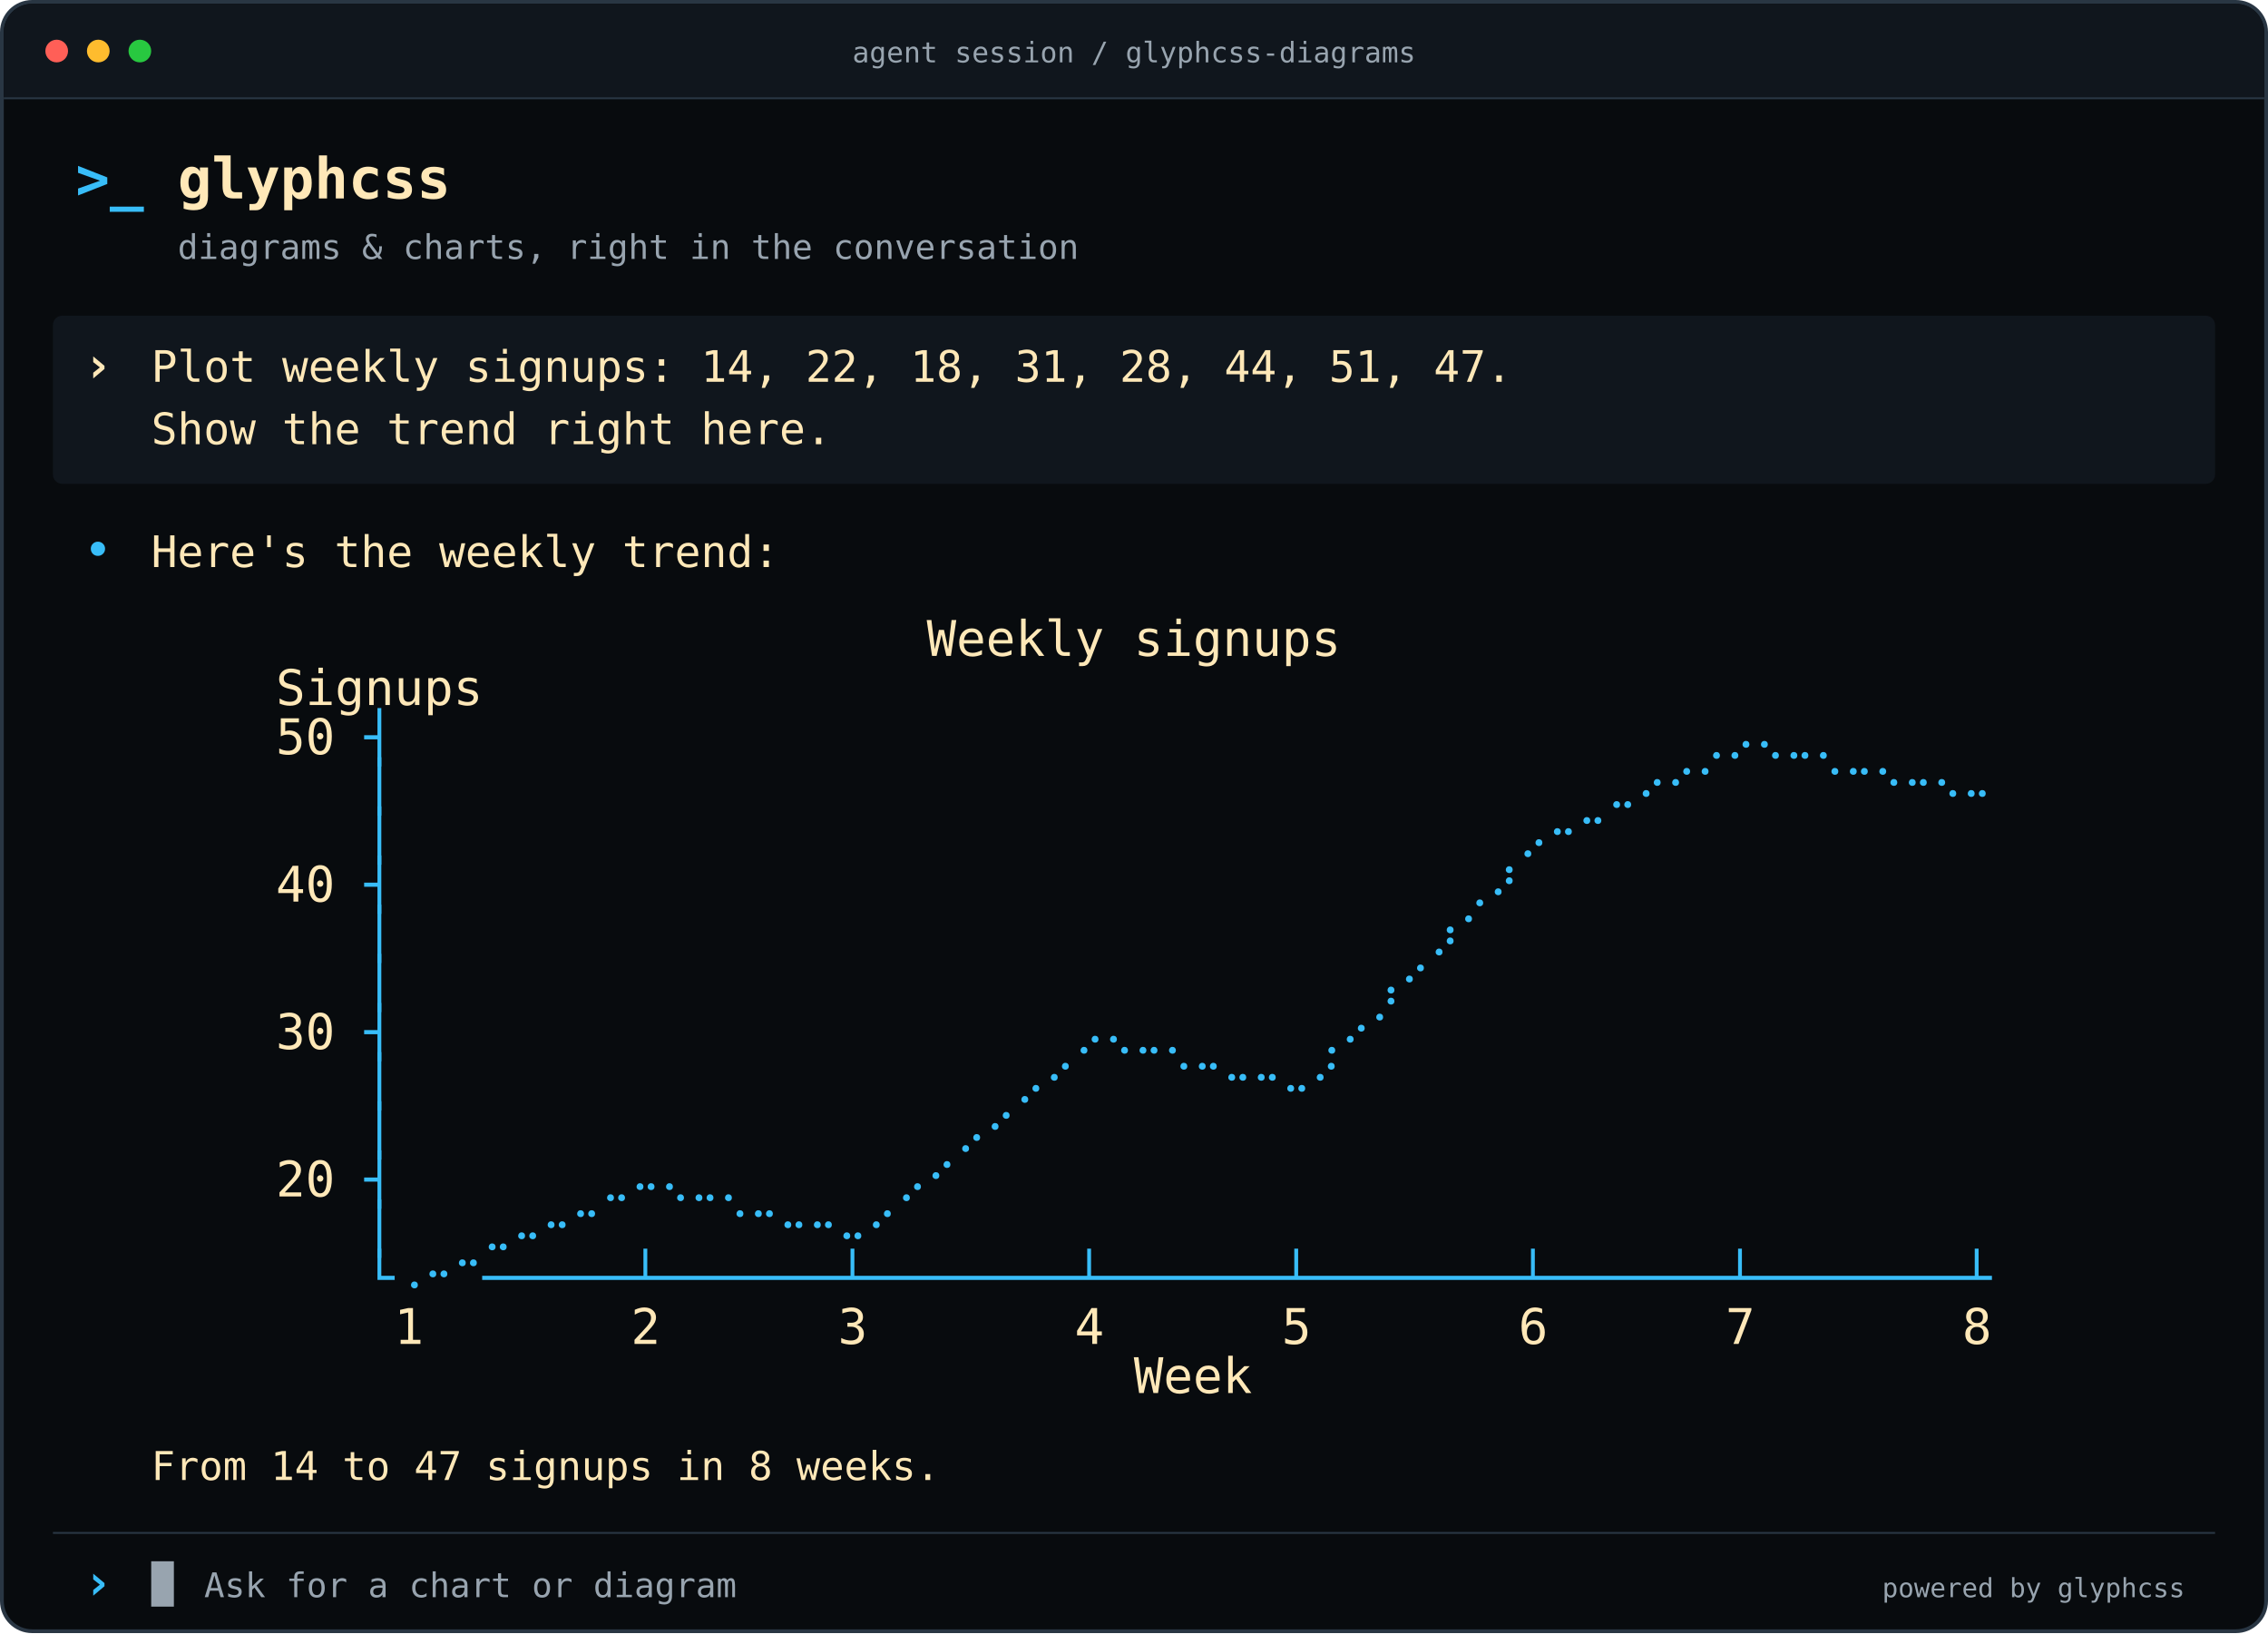
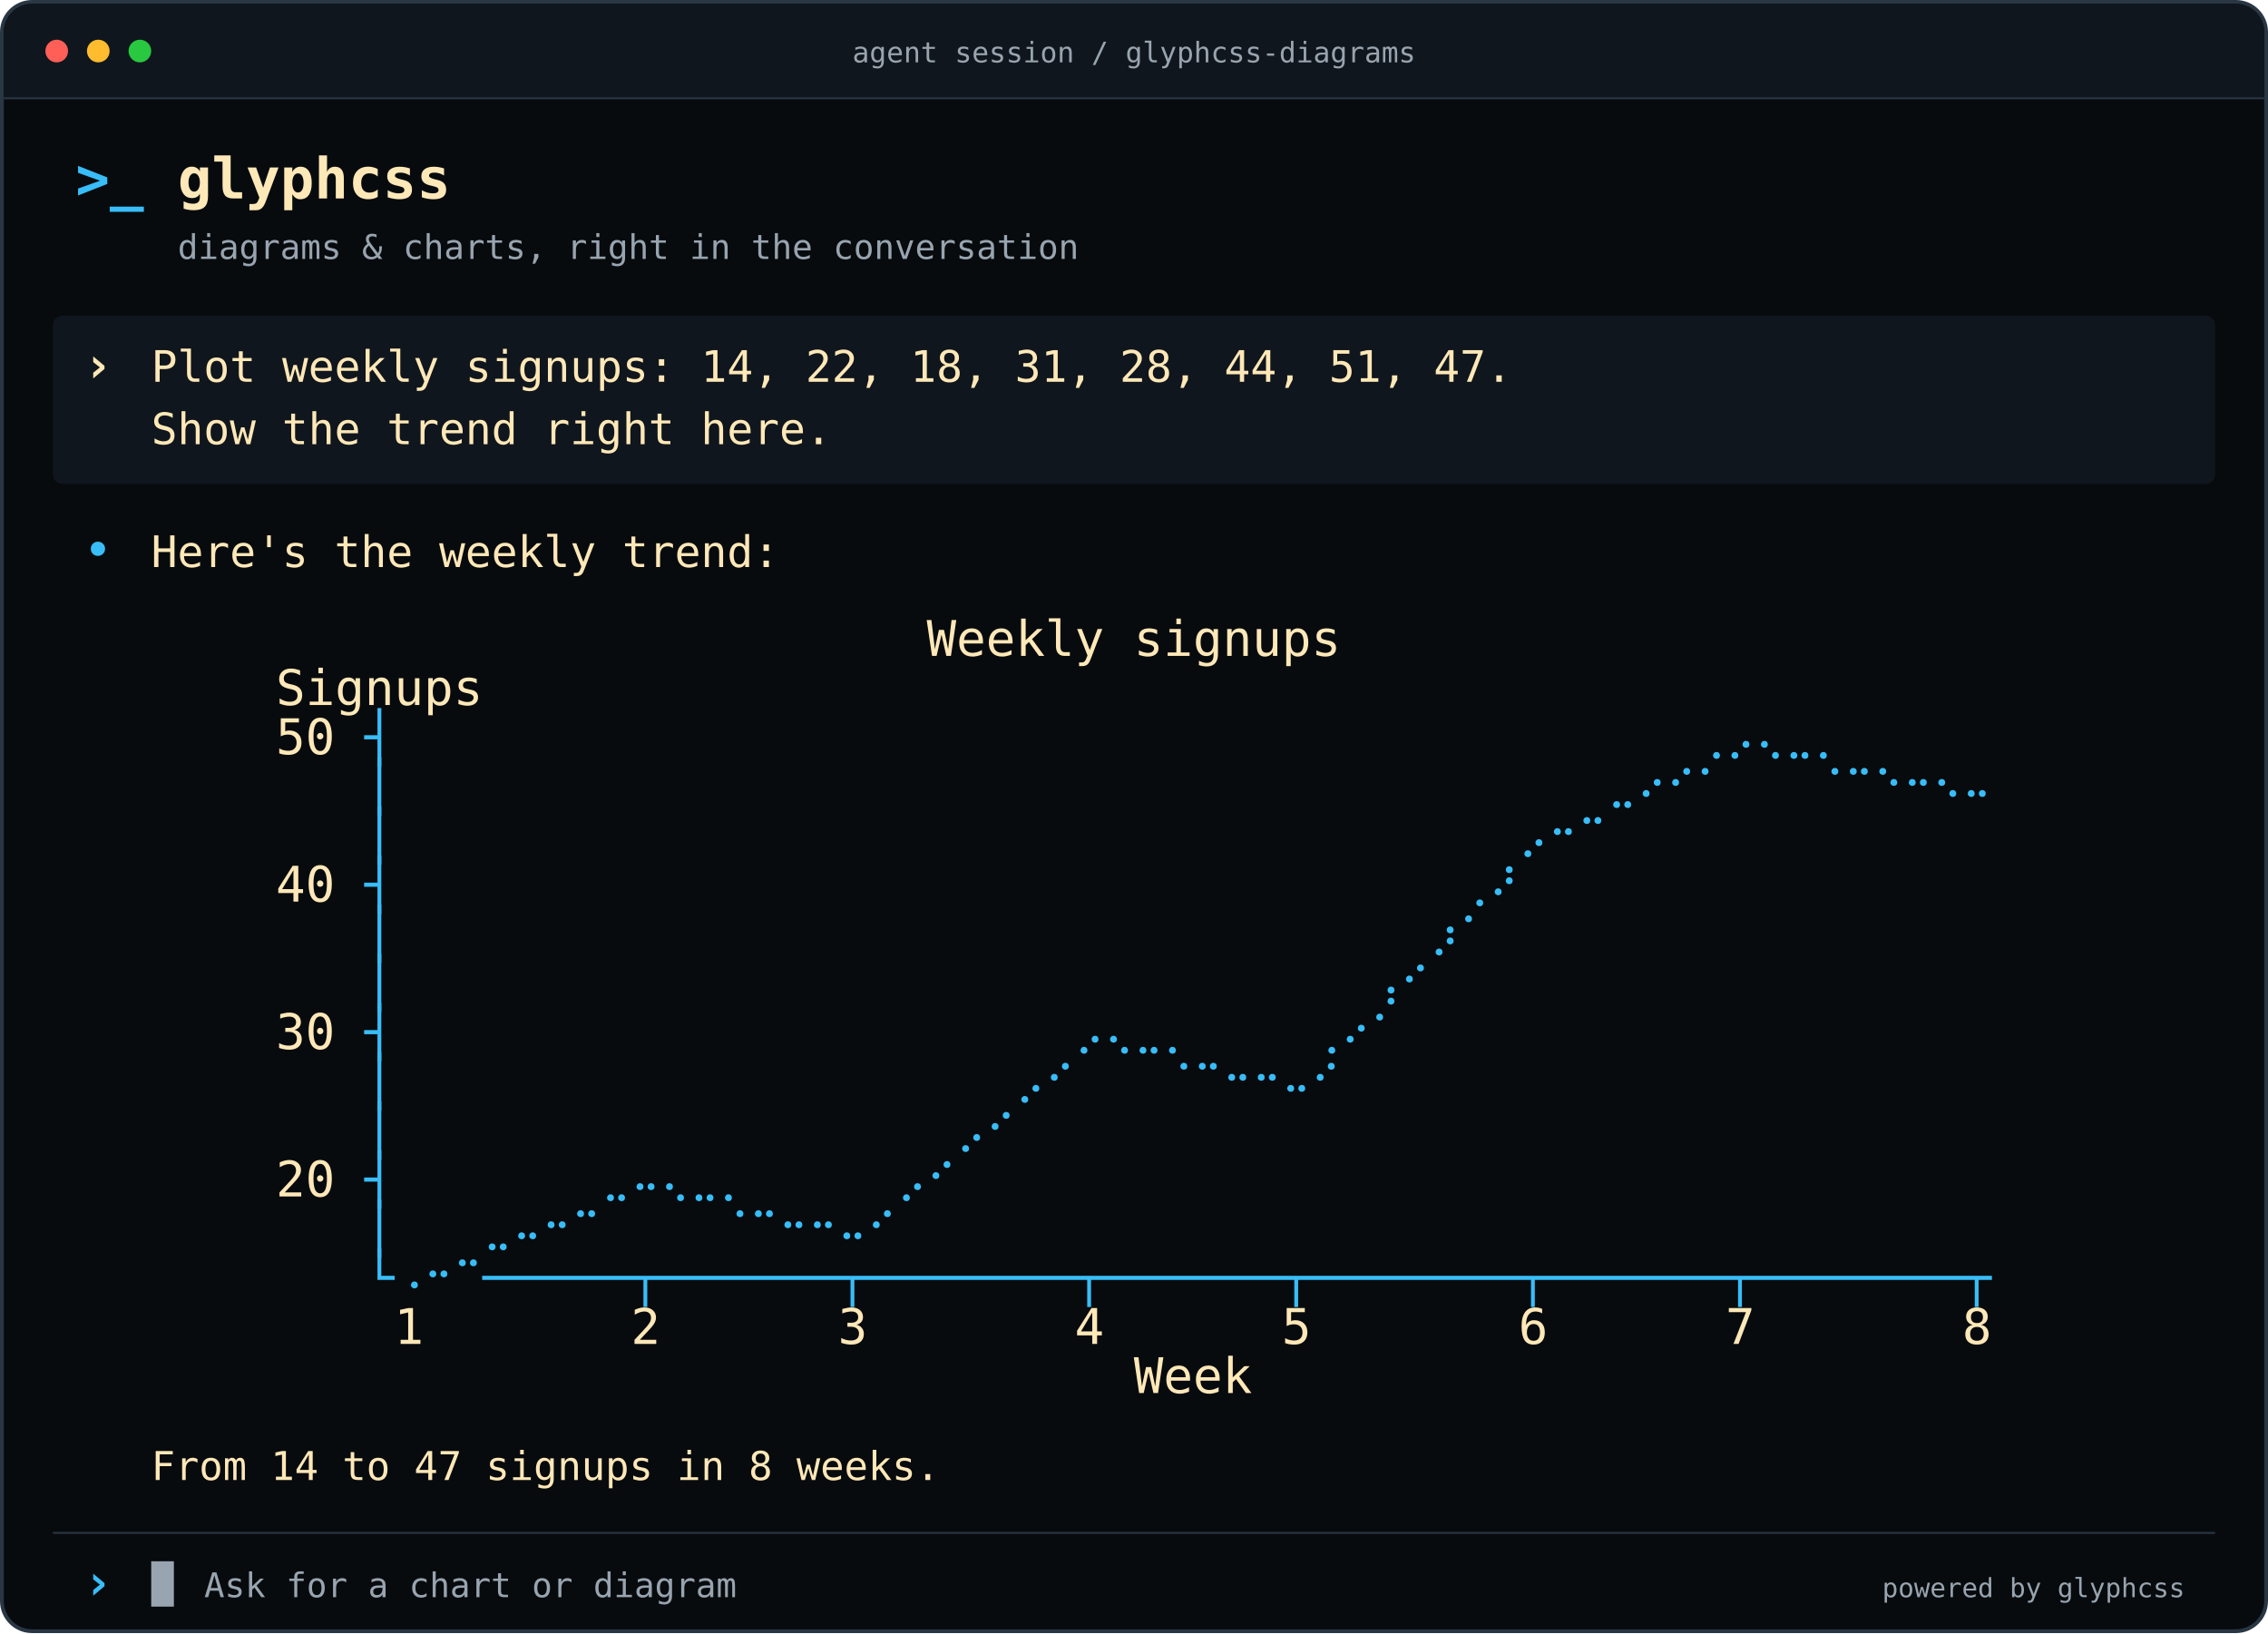
<svg xmlns="http://www.w3.org/2000/svg" width="1200" height="864" viewBox="0 0 1200 864" role="img" aria-labelledby="title desc">
  <rect x="1" y="1" width="1198" height="862" rx="16" fill="#080b0e" stroke="#293643" stroke-width="2" />
  <path d="M17 2h1166a15 15 0 0 1 15 15v35H2V17A15 15 0 0 1 17 2Z" fill="#10161d" />
  <circle cx="30" cy="27" r="6" fill="#ff5f57" />
  <circle cx="52" cy="27" r="6" fill="#febc2e" />
  <circle cx="74" cy="27" r="6" fill="#28c840" />
  <text x="600" y="33" font-family="DejaVu Sans Mono, Liberation Mono, Menlo, Consolas, monospace" font-size="15" fill="#98a4af" text-anchor="middle">agent session / glyphcss-diagrams</text>
  <line x1="2" y1="52" x2="1198" y2="52" stroke="#293643" />
  <text x="40" y="105" font-family="DejaVu Sans Mono, Liberation Mono, Menlo, Consolas, monospace" font-size="30" fill="#38bdf8" font-weight="700">&gt;_</text>
  <text x="94" y="105" font-family="DejaVu Sans Mono, Liberation Mono, Menlo, Consolas, monospace" font-size="30" fill="#ffe8b8" font-weight="700">glyphcss</text>
  <text x="94" y="137" font-family="DejaVu Sans Mono, Liberation Mono, Menlo, Consolas, monospace" font-size="18" fill="#98a4af">diagrams &amp; charts, right in the conversation</text>
  <rect x="28" y="167" width="1144" height="89" rx="5" fill="#10161d" />
  <text x="44" y="202" font-family="DejaVu Sans Mono, Liberation Mono, Menlo, Consolas, monospace" font-size="26" fill="#ffe8b8" font-weight="700">›</text>
  <text x="80" y="202" font-family="DejaVu Sans Mono, Liberation Mono, Menlo, Consolas, monospace" font-size="23" fill="#ffe8b8">Plot weekly signups: 14, 22, 18, 31, 28, 44, 51, 47.</text>
  <text x="80" y="235" font-family="DejaVu Sans Mono, Liberation Mono, Menlo, Consolas, monospace" font-size="23" fill="#ffe8b8">Show the trend right here.</text>
  <text x="44" y="300" font-family="DejaVu Sans Mono, Liberation Mono, Menlo, Consolas, monospace" font-size="26" fill="#38bdf8">•</text>
  <text x="80" y="300" font-family="DejaVu Sans Mono, Liberation Mono, Menlo, Consolas, monospace" font-size="23" fill="#ffe8b8">Here's the weekly trend:</text>
  <text xml:space="preserve" x="145.94 161.60 177.26 192.91 208.57 224.23 239.88 255.54 271.20 286.86 302.51 318.17 333.83 349.48 365.14 380.80 396.46 412.11 427.77 443.43 459.09 474.74 490.40 506.06 521.71 537.37 553.03 568.69 584.34 600.00 615.66 631.31 646.97 662.63 678.29 693.94" y="347.00" font-family="DejaVu Sans Mono, Liberation Mono, Menlo, Consolas, monospace" font-size="26.00" fill="#ffe8b8">                      Weekly signups</text>
  <text xml:space="preserve" x="145.94 161.60 177.26 192.91 208.57 224.23 239.88" y="373.00" font-family="DejaVu Sans Mono, Liberation Mono, Menlo, Consolas, monospace" font-size="26.00" fill="#ffe8b8">Signups</text>
  <text xml:space="preserve" x="145.94 161.60 177.26" y="399.00" font-family="DejaVu Sans Mono, Liberation Mono, Menlo, Consolas, monospace" font-size="26.00" fill="#ffe8b8">50 </text>
  <text xml:space="preserve" x="192.91" y="399.00" font-family="DejaVu Sans Mono, Liberation Mono, Menlo, Consolas, monospace" font-size="26.00" fill="#38bdf8">┤</text>
  <text xml:space="preserve" x="208.57 224.23 239.88 255.54 271.20 286.86 302.51 318.17 333.83 349.48 365.14 380.80 396.46 412.11 427.77 443.43 459.09 474.74 490.40 506.06 521.71 537.37 553.03 568.69 584.34 600.00 615.66 631.31 646.97 662.63 678.29 693.94 709.60 725.26 740.91 756.57 772.23 787.89 803.54 819.20 834.86 850.52 866.17 881.83" y="399.00" font-family="DejaVu Sans Mono, Liberation Mono, Menlo, Consolas, monospace" font-size="26.00" fill="#ffe8b8">                                            </text>
  <text xml:space="preserve" x="897.49 913.14 928.80 944.46 960.12" y="399.00" font-family="DejaVu Sans Mono, Liberation Mono, Menlo, Consolas, monospace" font-size="26.00" fill="#38bdf8">⢀⡠⢄⣀⡀</text>
  <text xml:space="preserve" x="145.94 161.60 177.26" y="425.00" font-family="DejaVu Sans Mono, Liberation Mono, Menlo, Consolas, monospace" font-size="26.00" fill="#ffe8b8">   </text>
  <text xml:space="preserve" x="192.91" y="425.00" font-family="DejaVu Sans Mono, Liberation Mono, Menlo, Consolas, monospace" font-size="26.00" fill="#38bdf8">│</text>
  <text xml:space="preserve" x="208.57 224.23 239.88 255.54 271.20 286.86 302.51 318.17 333.83 349.48 365.14 380.80 396.46 412.11 427.77 443.43 459.09 474.74 490.40 506.06 521.71 537.37 553.03 568.69 584.34 600.00 615.66 631.31 646.97 662.63 678.29 693.94 709.60 725.26 740.91 756.57 772.23 787.89 803.54 819.20 834.86" y="425.00" font-family="DejaVu Sans Mono, Liberation Mono, Menlo, Consolas, monospace" font-size="26.00" fill="#ffe8b8">                                         </text>
  <text xml:space="preserve" x="850.52 866.17 881.83 897.49" y="425.00" font-family="DejaVu Sans Mono, Liberation Mono, Menlo, Consolas, monospace" font-size="26.00" fill="#38bdf8">⣀⠔⠊⠁</text>
  <text xml:space="preserve" x="913.14 928.80 944.46" y="425.00" font-family="DejaVu Sans Mono, Liberation Mono, Menlo, Consolas, monospace" font-size="26.00" fill="#ffe8b8">   </text>
  <text xml:space="preserve" x="960.12 975.77 991.43 1007.09 1022.74 1038.40" y="425.00" font-family="DejaVu Sans Mono, Liberation Mono, Menlo, Consolas, monospace" font-size="26.00" fill="#38bdf8">⠈⠉⠑⠒⠢⠤</text>
  <text xml:space="preserve" x="145.94 161.60 177.26" y="451.00" font-family="DejaVu Sans Mono, Liberation Mono, Menlo, Consolas, monospace" font-size="26.00" fill="#ffe8b8">   </text>
  <text xml:space="preserve" x="192.91" y="451.00" font-family="DejaVu Sans Mono, Liberation Mono, Menlo, Consolas, monospace" font-size="26.00" fill="#38bdf8">│</text>
  <text xml:space="preserve" x="208.57 224.23 239.88 255.54 271.20 286.86 302.51 318.17 333.83 349.48 365.14 380.80 396.46 412.11 427.77 443.43 459.09 474.74 490.40 506.06 521.71 537.37 553.03 568.69 584.34 600.00 615.66 631.31 646.97 662.63 678.29 693.94 709.60 725.26 740.91 756.57 772.23 787.89" y="451.00" font-family="DejaVu Sans Mono, Liberation Mono, Menlo, Consolas, monospace" font-size="26.00" fill="#ffe8b8">                                      </text>
  <text xml:space="preserve" x="803.54 819.20 834.86" y="451.00" font-family="DejaVu Sans Mono, Liberation Mono, Menlo, Consolas, monospace" font-size="26.00" fill="#38bdf8">⡠⠒⠉</text>
  <text xml:space="preserve" x="145.94 161.60 177.26" y="477.00" font-family="DejaVu Sans Mono, Liberation Mono, Menlo, Consolas, monospace" font-size="26.00" fill="#ffe8b8">40 </text>
  <text xml:space="preserve" x="192.91" y="477.00" font-family="DejaVu Sans Mono, Liberation Mono, Menlo, Consolas, monospace" font-size="26.00" fill="#38bdf8">┤</text>
  <text xml:space="preserve" x="208.57 224.23 239.88 255.54 271.20 286.86 302.51 318.17 333.83 349.48 365.14 380.80 396.46 412.11 427.77 443.43 459.09 474.74 490.40 506.06 521.71 537.37 553.03 568.69 584.34 600.00 615.66 631.31 646.97 662.63 678.29 693.94 709.60 725.26 740.91 756.57" y="477.00" font-family="DejaVu Sans Mono, Liberation Mono, Menlo, Consolas, monospace" font-size="26.00" fill="#ffe8b8">                                    </text>
  <text xml:space="preserve" x="772.23 787.89" y="477.00" font-family="DejaVu Sans Mono, Liberation Mono, Menlo, Consolas, monospace" font-size="26.00" fill="#38bdf8">⢀⠜</text>
  <text xml:space="preserve" x="145.94 161.60 177.26" y="503.00" font-family="DejaVu Sans Mono, Liberation Mono, Menlo, Consolas, monospace" font-size="26.00" fill="#ffe8b8">   </text>
  <text xml:space="preserve" x="192.91" y="503.00" font-family="DejaVu Sans Mono, Liberation Mono, Menlo, Consolas, monospace" font-size="26.00" fill="#38bdf8">│</text>
  <text xml:space="preserve" x="208.57 224.23 239.88 255.54 271.20 286.86 302.51 318.17 333.83 349.48 365.14 380.80 396.46 412.11 427.77 443.43 459.09 474.74 490.40 506.06 521.71 537.37 553.03 568.69 584.34 600.00 615.66 631.31 646.97 662.63 678.29 693.94 709.60 725.26 740.91" y="503.00" font-family="DejaVu Sans Mono, Liberation Mono, Menlo, Consolas, monospace" font-size="26.00" fill="#ffe8b8">                                   </text>
  <text xml:space="preserve" x="756.57 772.23" y="503.00" font-family="DejaVu Sans Mono, Liberation Mono, Menlo, Consolas, monospace" font-size="26.00" fill="#38bdf8">⡰⠁</text>
  <text xml:space="preserve" x="145.94 161.60 177.26" y="529.00" font-family="DejaVu Sans Mono, Liberation Mono, Menlo, Consolas, monospace" font-size="26.00" fill="#ffe8b8">   </text>
  <text xml:space="preserve" x="192.91" y="529.00" font-family="DejaVu Sans Mono, Liberation Mono, Menlo, Consolas, monospace" font-size="26.00" fill="#38bdf8">│</text>
  <text xml:space="preserve" x="208.57 224.23 239.88 255.54 271.20 286.86 302.51 318.17 333.83 349.48 365.14 380.80 396.46 412.11 427.77 443.43 459.09 474.74 490.40 506.06 521.71 537.37 553.03 568.69 584.34 600.00 615.66 631.31 646.97 662.63 678.29 693.94 709.60" y="529.00" font-family="DejaVu Sans Mono, Liberation Mono, Menlo, Consolas, monospace" font-size="26.00" fill="#ffe8b8">                                 </text>
  <text xml:space="preserve" x="725.26 740.91" y="529.00" font-family="DejaVu Sans Mono, Liberation Mono, Menlo, Consolas, monospace" font-size="26.00" fill="#38bdf8">⢠⠊</text>
  <text xml:space="preserve" x="145.94 161.60 177.26" y="555.00" font-family="DejaVu Sans Mono, Liberation Mono, Menlo, Consolas, monospace" font-size="26.00" fill="#ffe8b8">30 </text>
  <text xml:space="preserve" x="192.91" y="555.00" font-family="DejaVu Sans Mono, Liberation Mono, Menlo, Consolas, monospace" font-size="26.00" fill="#38bdf8">┤</text>
  <text xml:space="preserve" x="208.57 224.23 239.88 255.54 271.20 286.86 302.51 318.17 333.83 349.48 365.14 380.80 396.46 412.11 427.77 443.43 459.09 474.74 490.40 506.06 521.71 537.37 553.03" y="555.00" font-family="DejaVu Sans Mono, Liberation Mono, Menlo, Consolas, monospace" font-size="26.00" fill="#ffe8b8">                       </text>
  <text xml:space="preserve" x="568.69 584.34 600.00 615.66" y="555.00" font-family="DejaVu Sans Mono, Liberation Mono, Menlo, Consolas, monospace" font-size="26.00" fill="#38bdf8">⡠⢄⣀⡀</text>
  <text xml:space="preserve" x="631.31 646.97 662.63 678.29" y="555.00" font-family="DejaVu Sans Mono, Liberation Mono, Menlo, Consolas, monospace" font-size="26.00" fill="#ffe8b8">    </text>
  <text xml:space="preserve" x="693.94 709.60 725.26" y="555.00" font-family="DejaVu Sans Mono, Liberation Mono, Menlo, Consolas, monospace" font-size="26.00" fill="#38bdf8">⢀⠔⠁</text>
  <text xml:space="preserve" x="145.94 161.60 177.26" y="581.00" font-family="DejaVu Sans Mono, Liberation Mono, Menlo, Consolas, monospace" font-size="26.00" fill="#ffe8b8">   </text>
  <text xml:space="preserve" x="192.91" y="581.00" font-family="DejaVu Sans Mono, Liberation Mono, Menlo, Consolas, monospace" font-size="26.00" fill="#38bdf8">│</text>
  <text xml:space="preserve" x="208.57 224.23 239.88 255.54 271.20 286.86 302.51 318.17 333.83 349.48 365.14 380.80 396.46 412.11 427.77 443.43 459.09 474.74 490.40 506.06 521.71" y="581.00" font-family="DejaVu Sans Mono, Liberation Mono, Menlo, Consolas, monospace" font-size="26.00" fill="#ffe8b8">                     </text>
  <text xml:space="preserve" x="537.37 553.03" y="581.00" font-family="DejaVu Sans Mono, Liberation Mono, Menlo, Consolas, monospace" font-size="26.00" fill="#38bdf8">⡠⠊</text>
  <text xml:space="preserve" x="568.69 584.34 600.00" y="581.00" font-family="DejaVu Sans Mono, Liberation Mono, Menlo, Consolas, monospace" font-size="26.00" fill="#ffe8b8">   </text>
  <text xml:space="preserve" x="615.66 631.31 646.97 662.63 678.29 693.94" y="581.00" font-family="DejaVu Sans Mono, Liberation Mono, Menlo, Consolas, monospace" font-size="26.00" fill="#38bdf8">⠈⠉⠒⠒⠤⠊</text>
  <text xml:space="preserve" x="145.94 161.60 177.26" y="607.00" font-family="DejaVu Sans Mono, Liberation Mono, Menlo, Consolas, monospace" font-size="26.00" fill="#ffe8b8">   </text>
  <text xml:space="preserve" x="192.91" y="607.00" font-family="DejaVu Sans Mono, Liberation Mono, Menlo, Consolas, monospace" font-size="26.00" fill="#38bdf8">│</text>
  <text xml:space="preserve" x="208.57 224.23 239.88 255.54 271.20 286.86 302.51 318.17 333.83 349.48 365.14 380.80 396.46 412.11 427.77 443.43 459.09 474.74 490.40" y="607.00" font-family="DejaVu Sans Mono, Liberation Mono, Menlo, Consolas, monospace" font-size="26.00" fill="#ffe8b8">                   </text>
  <text xml:space="preserve" x="506.06 521.71" y="607.00" font-family="DejaVu Sans Mono, Liberation Mono, Menlo, Consolas, monospace" font-size="26.00" fill="#38bdf8">⡠⠊</text>
  <text xml:space="preserve" x="145.94 161.60 177.26" y="633.00" font-family="DejaVu Sans Mono, Liberation Mono, Menlo, Consolas, monospace" font-size="26.00" fill="#ffe8b8">20 </text>
  <text xml:space="preserve" x="192.91" y="633.00" font-family="DejaVu Sans Mono, Liberation Mono, Menlo, Consolas, monospace" font-size="26.00" fill="#38bdf8">┤</text>
  <text xml:space="preserve" x="208.57 224.23 239.88 255.54 271.20 286.86 302.51" y="633.00" font-family="DejaVu Sans Mono, Liberation Mono, Menlo, Consolas, monospace" font-size="26.00" fill="#ffe8b8">       </text>
  <text xml:space="preserve" x="318.17 333.83 349.48 365.14 380.80" y="633.00" font-family="DejaVu Sans Mono, Liberation Mono, Menlo, Consolas, monospace" font-size="26.00" fill="#38bdf8">⣀⠤⢄⣀⡀</text>
  <text xml:space="preserve" x="396.46 412.11 427.77 443.43 459.09" y="633.00" font-family="DejaVu Sans Mono, Liberation Mono, Menlo, Consolas, monospace" font-size="26.00" fill="#ffe8b8">     </text>
  <text xml:space="preserve" x="474.74 490.40" y="633.00" font-family="DejaVu Sans Mono, Liberation Mono, Menlo, Consolas, monospace" font-size="26.00" fill="#38bdf8">⡠⠊</text>
  <text xml:space="preserve" x="145.94 161.60 177.26" y="659.00" font-family="DejaVu Sans Mono, Liberation Mono, Menlo, Consolas, monospace" font-size="26.00" fill="#ffe8b8">   </text>
  <text xml:space="preserve" x="192.91" y="659.00" font-family="DejaVu Sans Mono, Liberation Mono, Menlo, Consolas, monospace" font-size="26.00" fill="#38bdf8">│</text>
  <text xml:space="preserve" x="208.57 224.23 239.88" y="659.00" font-family="DejaVu Sans Mono, Liberation Mono, Menlo, Consolas, monospace" font-size="26.00" fill="#ffe8b8">   </text>
  <text xml:space="preserve" x="255.54 271.20 286.86 302.51" y="659.00" font-family="DejaVu Sans Mono, Liberation Mono, Menlo, Consolas, monospace" font-size="26.00" fill="#38bdf8">⣀⠤⠒⠉</text>
  <text xml:space="preserve" x="318.17 333.83 349.48 365.14" y="659.00" font-family="DejaVu Sans Mono, Liberation Mono, Menlo, Consolas, monospace" font-size="26.00" fill="#ffe8b8">    </text>
  <text xml:space="preserve" x="380.80 396.46 412.11 427.77 443.43 459.09" y="659.00" font-family="DejaVu Sans Mono, Liberation Mono, Menlo, Consolas, monospace" font-size="26.00" fill="#38bdf8">⠈⠉⠒⠒⠤⠊</text>
  <text xml:space="preserve" x="145.94 161.60 177.26" y="685.00" font-family="DejaVu Sans Mono, Liberation Mono, Menlo, Consolas, monospace" font-size="26.00" fill="#ffe8b8">   </text>
-   <text xml:space="preserve" x="192.91 208.57 224.23 239.88 255.54 271.20 286.86 302.51 318.17 333.83 349.48 365.14 380.80 396.46 412.11 427.77 443.43 459.09 474.74 490.40 506.06 521.71 537.37 553.03 568.69 584.34 600.00 615.66 631.31 646.97 662.63 678.29 693.94 709.60 725.26 740.91 756.57 772.23 787.89 803.54 819.20 834.86 850.52 866.17 881.83 897.49 913.14 928.80 944.46 960.12 975.77 991.43 1007.09 1022.74 1038.40" y="685.00" font-family="DejaVu Sans Mono, Liberation Mono, Menlo, Consolas, monospace" font-size="26.00" fill="#38bdf8">└⠠⠒⠉─────┴──────┴───────┴──────┴───────┴──────┴───────┴</text>
+   <text xml:space="preserve" x="192.91 208.57 224.23 239.88 255.54 271.20 286.86 302.51 318.17 333.83 349.48 365.14 380.80 396.46 412.11 427.77 443.43 459.09 474.74 490.40 506.06 521.71 537.37 553.03 568.69 584.34 600.00 615.66 631.31 646.97 662.63 678.29 693.94 709.60 725.26 740.91 756.57 772.23 787.89 803.54 819.20 834.86 850.52 866.17 881.83 897.49 913.14 928.80 944.46 960.12 975.77 991.43 1007.09 1022.74 1038.40" y="685.00" font-family="DejaVu Sans Mono, Liberation Mono, Menlo, Consolas, monospace" font-size="26.00" fill="#38bdf8">└⠠⠒⠉─────┬──────┬───────┬──────┬───────┬──────┬───────┬</text>
  <text xml:space="preserve" x="145.94 161.60 177.26 192.91 208.57 224.23 239.88 255.54 271.20 286.86 302.51 318.17 333.83 349.48 365.14 380.80 396.46 412.11 427.77 443.43 459.09 474.74 490.40 506.06 521.71 537.37 553.03 568.69 584.34 600.00 615.66 631.31 646.97 662.63 678.29 693.94 709.60 725.26 740.91 756.57 772.23 787.89 803.54 819.20 834.86 850.52 866.17 881.83 897.49 913.14 928.80 944.46 960.12 975.77 991.43 1007.09 1022.74 1038.40" y="711.00" font-family="DejaVu Sans Mono, Liberation Mono, Menlo, Consolas, monospace" font-size="26.00" fill="#ffe8b8">    1       2      3       4      5       6      7       8</text>
  <text xml:space="preserve" x="145.94 161.60 177.26 192.91 208.57 224.23 239.88 255.54 271.20 286.86 302.51 318.17 333.83 349.48 365.14 380.80 396.46 412.11 427.77 443.43 459.09 474.74 490.40 506.06 521.71 537.37 553.03 568.69 584.34 600.00 615.66 631.31 646.97" y="737.00" font-family="DejaVu Sans Mono, Liberation Mono, Menlo, Consolas, monospace" font-size="26.00" fill="#ffe8b8">                             Week</text>
  <text x="80" y="783" font-family="DejaVu Sans Mono, Liberation Mono, Menlo, Consolas, monospace" font-size="21" fill="#ffe8b8">From 14 to 47 signups in 8 weeks.</text>
  <line x1="28" y1="811" x2="1172" y2="811" stroke="#293643" />
  <text x="44" y="846" font-family="DejaVu Sans Mono, Liberation Mono, Menlo, Consolas, monospace" font-size="26" fill="#38bdf8" font-weight="700">›</text>
  <rect x="80" y="826" width="12" height="24" fill="#98a4af" />
  <text x="108" y="845" font-family="DejaVu Sans Mono, Liberation Mono, Menlo, Consolas, monospace" font-size="18" fill="#98a4af">Ask for a chart or diagram</text>
  <text x="1156" y="845" font-family="DejaVu Sans Mono, Liberation Mono, Menlo, Consolas, monospace" font-size="14" fill="#98a4af" text-anchor="end">powered by glyphcss</text>
</svg>
